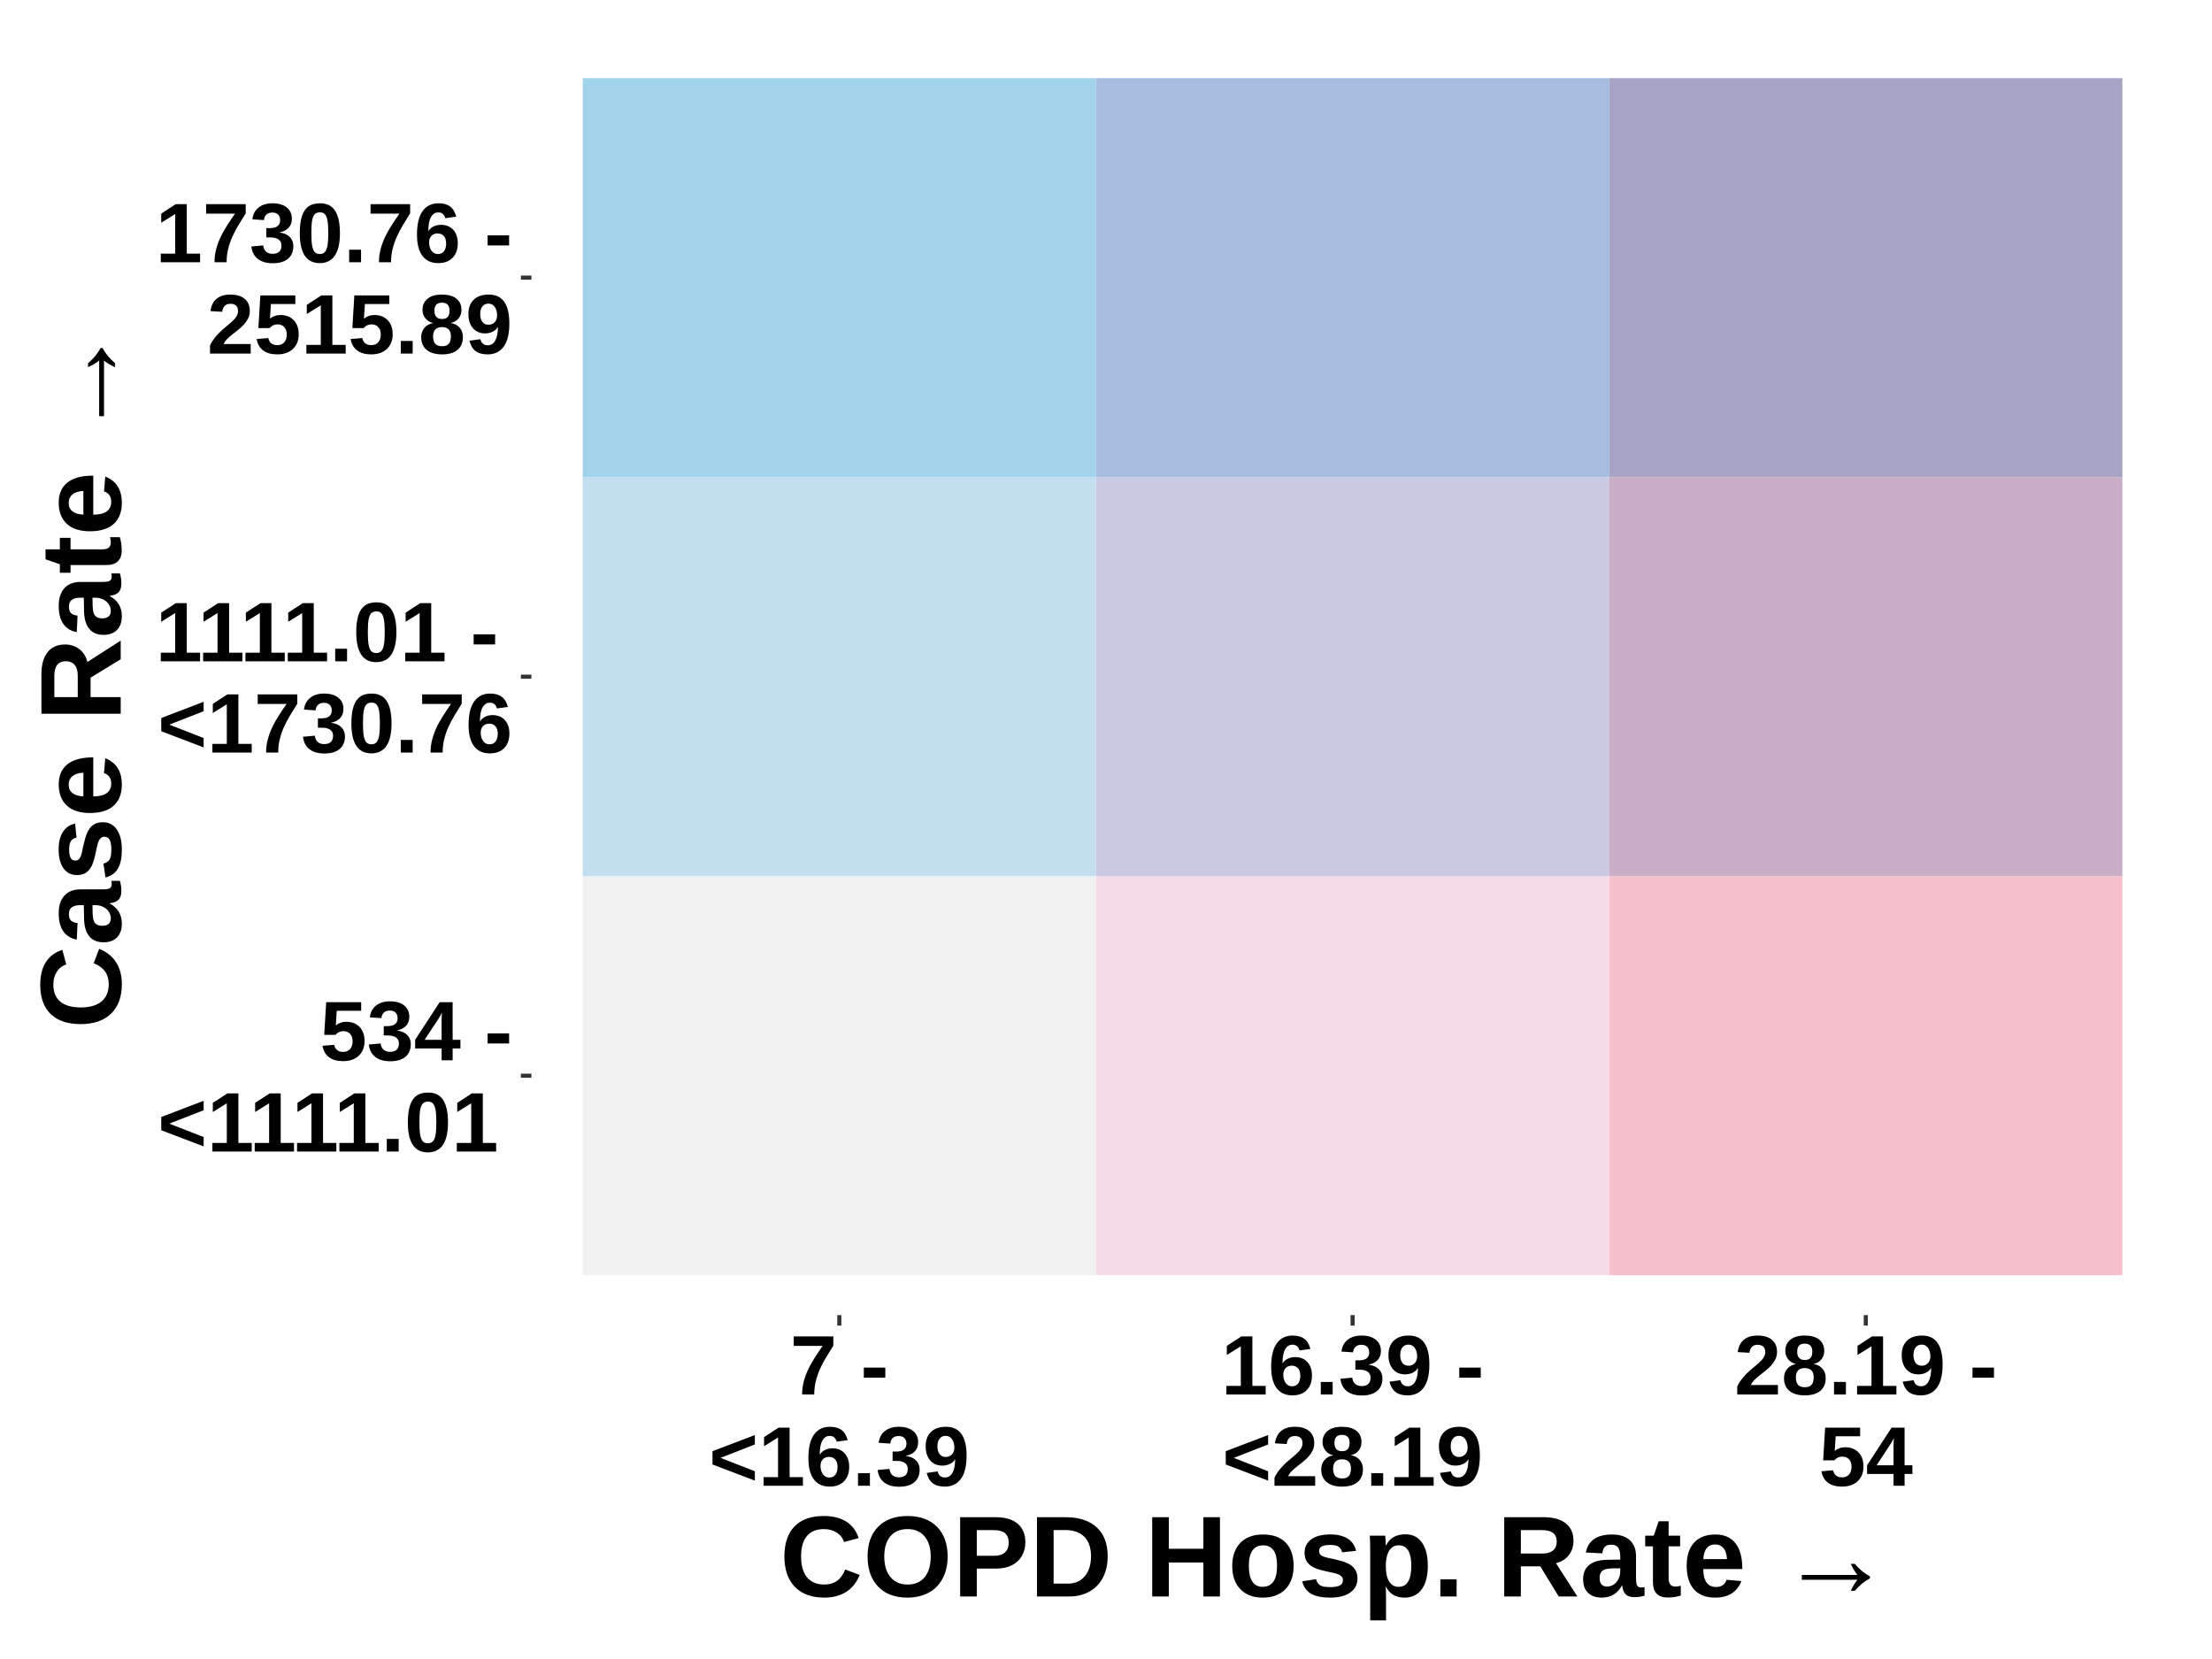
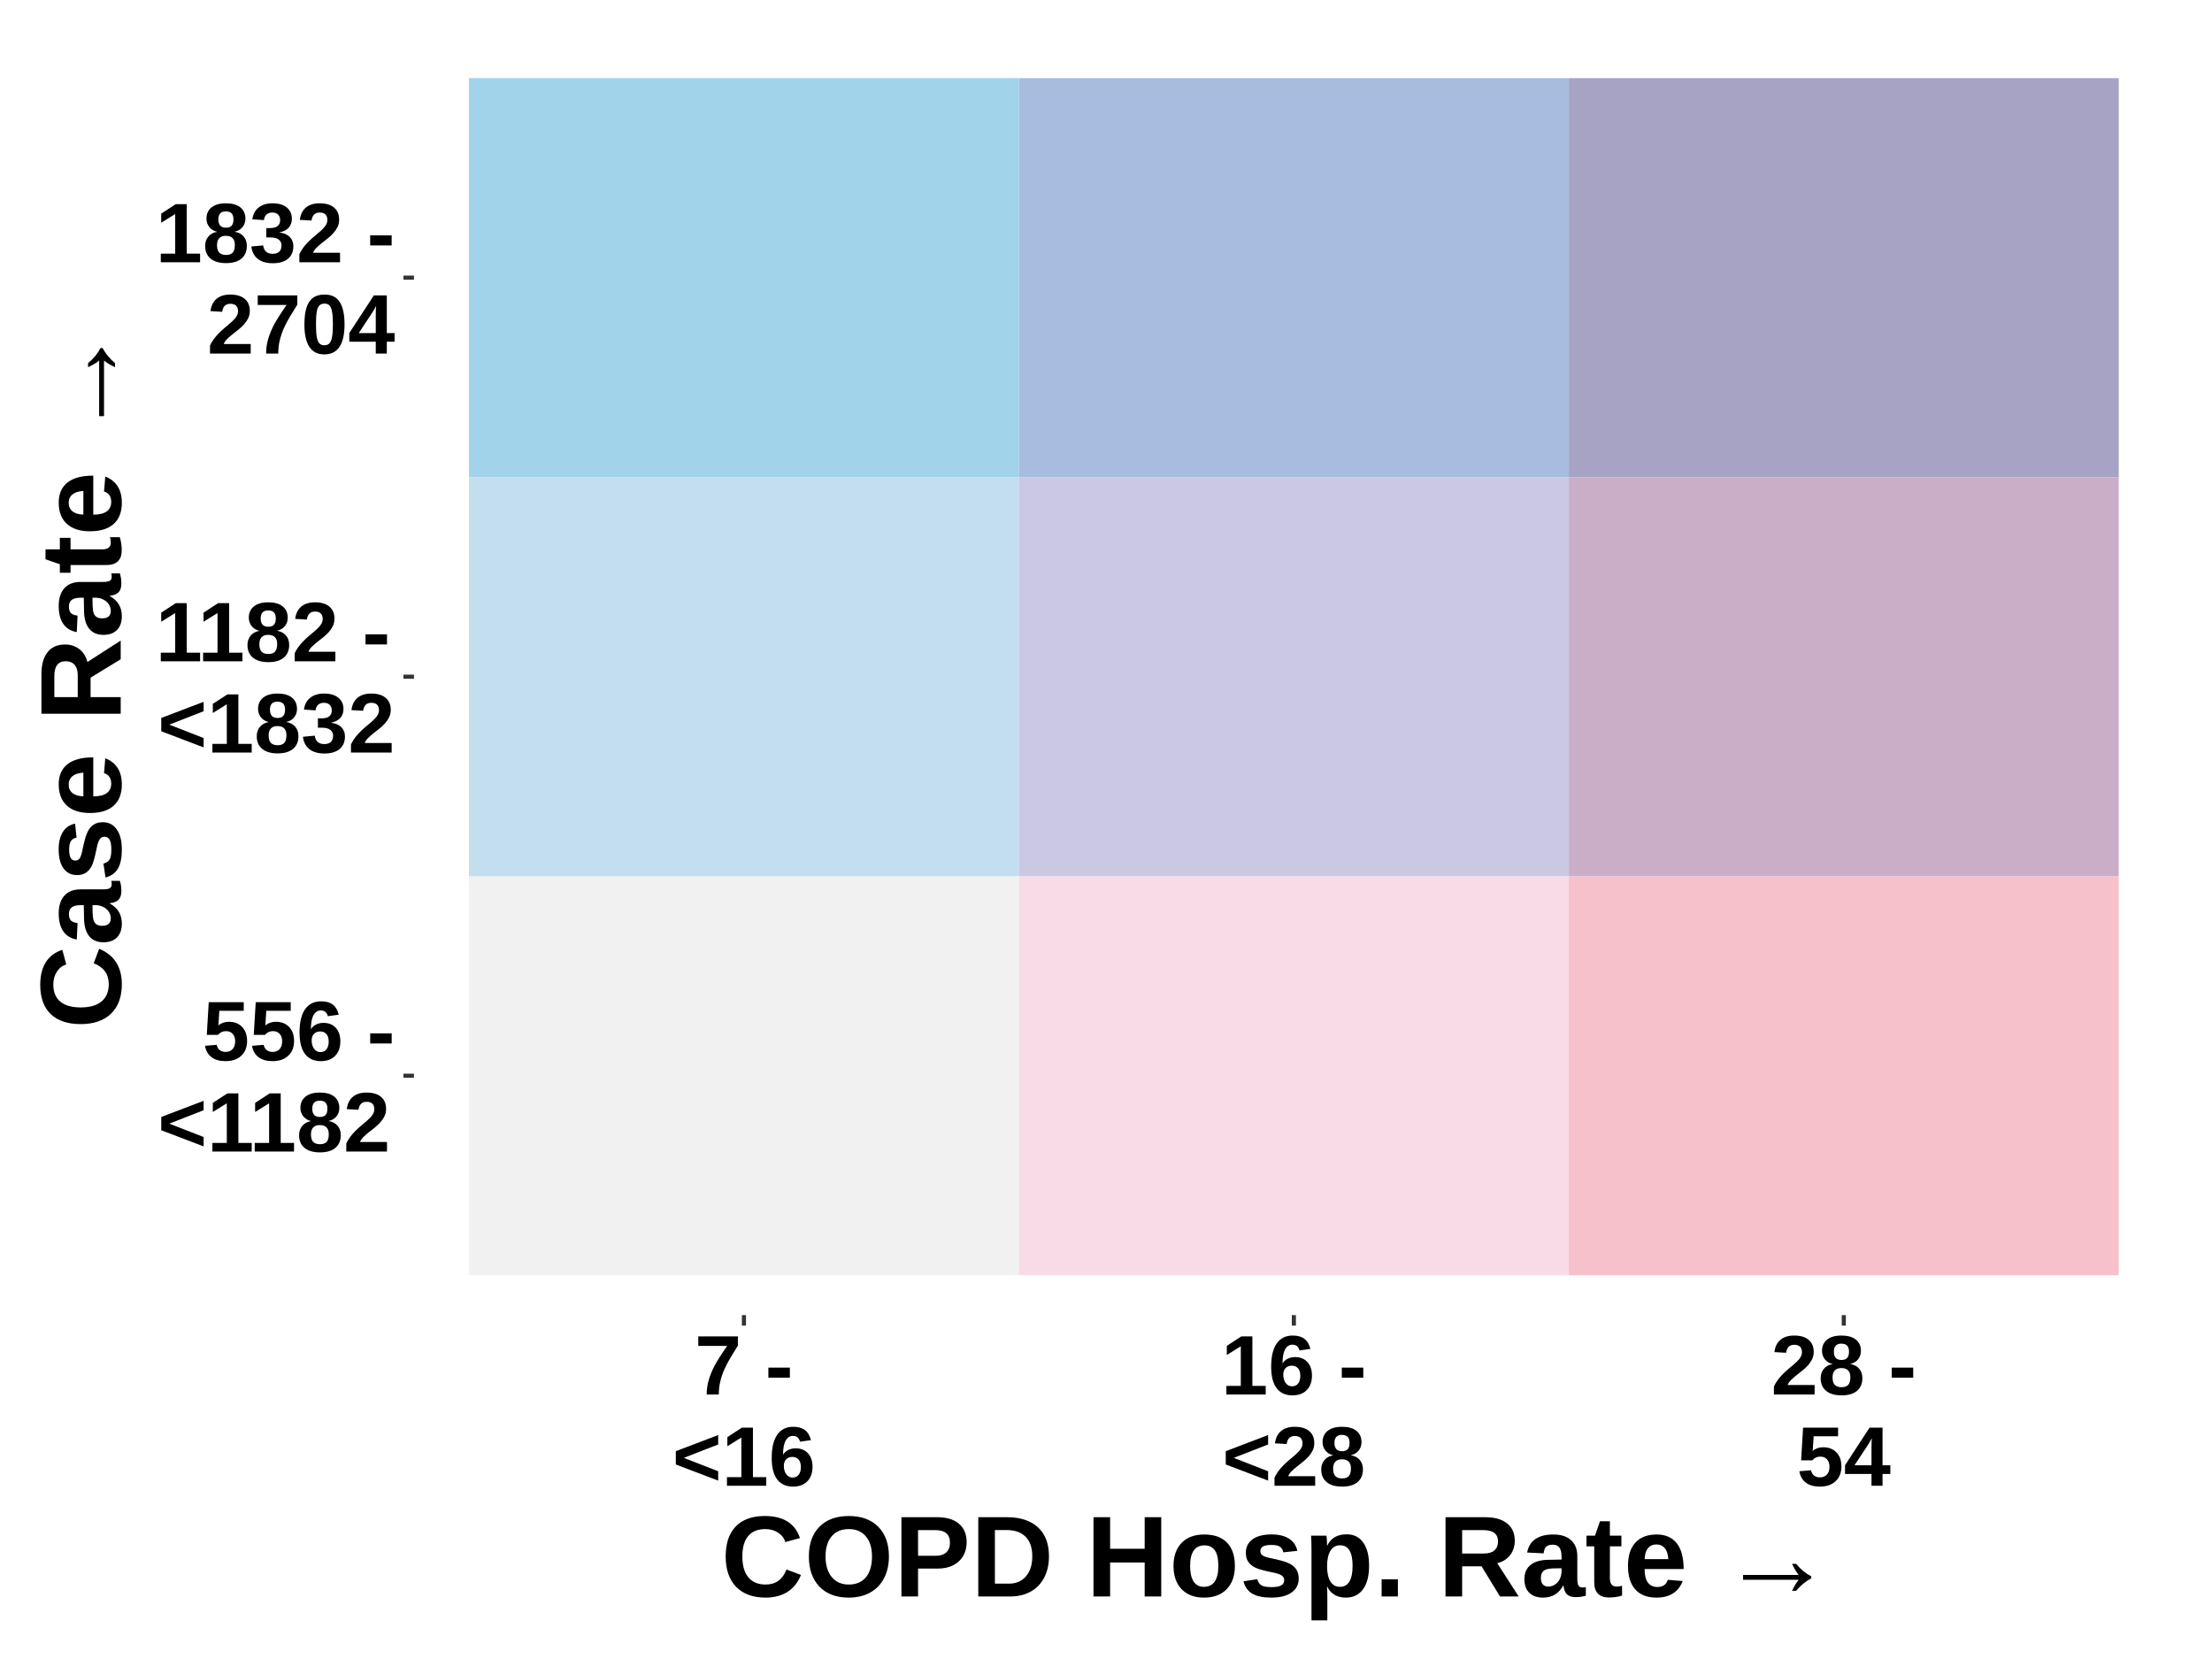
<svg xmlns="http://www.w3.org/2000/svg" viewBox="0 0 576.00 432.00">
  <defs>
    <style type="text/css">
    line, polyline, polygon, path, rect, circle {
      fill: none;
      stroke: #000000;
      stroke-linecap: round;
      stroke-linejoin: round;
      stroke-miterlimit: 10.00;
    }
  </style>
  </defs>
  <rect width="100%" height="100%" style="stroke: none; fill: none;" />
  <rect x="0.00" y="0.00" width="576.00" height="432.00" style="stroke-width: 1.07; stroke: none;" />
  <defs>
-     <clipPath id="cpMTM4LjM4fDU2Ni4wNHwzNDIuNDV8OS45Ng==">
-       <rect x="138.38" y="9.96" width="427.66" height="332.49" />
+     <clipPath id="cpMTA3LjgwfDU2Ni4wNHwzNDIuNDV8OS45Ng==">
+       <rect x="107.80" y="9.96" width="458.24" height="332.49" />
    </clipPath>
  </defs>
-   <rect x="151.74" y="228.16" width="133.64" height="103.90" style="stroke-width: 0.21; stroke: none; stroke-linecap: square; stroke-linejoin: miter; fill: #F1F1F1;" clip-path="url(#cpMTM4LjM4fDU2Ni4wNHwzNDIuNDV8OS45Ng==)" />
-   <rect x="151.74" y="124.26" width="133.64" height="103.90" style="stroke-width: 0.21; stroke: none; stroke-linecap: square; stroke-linejoin: miter; fill: #C3DEEE;" clip-path="url(#cpMTM4LjM4fDU2Ni4wNHwzNDIuNDV8OS45Ng==)" />
-   <rect x="151.74" y="20.35" width="133.64" height="103.90" style="stroke-width: 0.21; stroke: none; stroke-linecap: square; stroke-linejoin: miter; fill: #A1D3EA;" clip-path="url(#cpMTM4LjM4fDU2Ni4wNHwzNDIuNDV8OS45Ng==)" />
-   <rect x="285.39" y="228.16" width="133.64" height="103.90" style="stroke-width: 0.21; stroke: none; stroke-linecap: square; stroke-linejoin: miter; fill: #F7DBE7;" clip-path="url(#cpMTM4LjM4fDU2Ni4wNHwzNDIuNDV8OS45Ng==)" />
-   <rect x="285.39" y="124.26" width="133.64" height="103.90" style="stroke-width: 0.21; stroke: none; stroke-linecap: square; stroke-linejoin: miter; fill: #CAC8E3;" clip-path="url(#cpMTM4LjM4fDU2Ni4wNHwzNDIuNDV8OS45Ng==)" />
-   <rect x="285.39" y="20.35" width="133.64" height="103.90" style="stroke-width: 0.21; stroke: none; stroke-linecap: square; stroke-linejoin: miter; fill: #A6BDDF;" clip-path="url(#cpMTM4LjM4fDU2Ni4wNHwzNDIuNDV8OS45Ng==)" />
-   <rect x="419.03" y="228.16" width="133.64" height="103.90" style="stroke-width: 0.21; stroke: none; stroke-linecap: square; stroke-linejoin: miter; fill: #F7C1CB;" clip-path="url(#cpMTM4LjM4fDU2Ni4wNHwzNDIuNDV8OS45Ng==)" />
-   <rect x="419.03" y="124.26" width="133.64" height="103.90" style="stroke-width: 0.21; stroke: none; stroke-linecap: square; stroke-linejoin: miter; fill: #CAAEC8;" clip-path="url(#cpMTM4LjM4fDU2Ni4wNHwzNDIuNDV8OS45Ng==)" />
-   <rect x="419.03" y="20.35" width="133.64" height="103.90" style="stroke-width: 0.21; stroke: none; stroke-linecap: square; stroke-linejoin: miter; fill: #A6A3C4;" clip-path="url(#cpMTM4LjM4fDU2Ni4wNHwzNDIuNDV8OS45Ng==)" />
+   <rect x="122.12" y="228.16" width="143.20" height="103.90" style="stroke-width: 0.21; stroke: none; stroke-linecap: square; stroke-linejoin: miter; fill: #F1F1F1;" clip-path="url(#cpMTA3LjgwfDU2Ni4wNHwzNDIuNDV8OS45Ng==)" />
+   <rect x="122.12" y="124.26" width="143.20" height="103.90" style="stroke-width: 0.21; stroke: none; stroke-linecap: square; stroke-linejoin: miter; fill: #C3DEEE;" clip-path="url(#cpMTA3LjgwfDU2Ni4wNHwzNDIuNDV8OS45Ng==)" />
+   <rect x="122.12" y="20.35" width="143.20" height="103.90" style="stroke-width: 0.21; stroke: none; stroke-linecap: square; stroke-linejoin: miter; fill: #A1D3EA;" clip-path="url(#cpMTA3LjgwfDU2Ni4wNHwzNDIuNDV8OS45Ng==)" />
+   <rect x="265.32" y="228.16" width="143.20" height="103.90" style="stroke-width: 0.21; stroke: none; stroke-linecap: square; stroke-linejoin: miter; fill: #F7DBE7;" clip-path="url(#cpMTA3LjgwfDU2Ni4wNHwzNDIuNDV8OS45Ng==)" />
+   <rect x="265.32" y="124.26" width="143.20" height="103.90" style="stroke-width: 0.21; stroke: none; stroke-linecap: square; stroke-linejoin: miter; fill: #CAC8E3;" clip-path="url(#cpMTA3LjgwfDU2Ni4wNHwzNDIuNDV8OS45Ng==)" />
+   <rect x="265.32" y="20.35" width="143.20" height="103.90" style="stroke-width: 0.21; stroke: none; stroke-linecap: square; stroke-linejoin: miter; fill: #A6BDDF;" clip-path="url(#cpMTA3LjgwfDU2Ni4wNHwzNDIuNDV8OS45Ng==)" />
+   <rect x="408.52" y="228.16" width="143.20" height="103.90" style="stroke-width: 0.21; stroke: none; stroke-linecap: square; stroke-linejoin: miter; fill: #F7C1CB;" clip-path="url(#cpMTA3LjgwfDU2Ni4wNHwzNDIuNDV8OS45Ng==)" />
+   <rect x="408.52" y="124.26" width="143.20" height="103.90" style="stroke-width: 0.21; stroke: none; stroke-linecap: square; stroke-linejoin: miter; fill: #CAAEC8;" clip-path="url(#cpMTA3LjgwfDU2Ni4wNHwzNDIuNDV8OS45Ng==)" />
+   <rect x="408.52" y="20.35" width="143.20" height="103.90" style="stroke-width: 0.21; stroke: none; stroke-linecap: square; stroke-linejoin: miter; fill: #A6A3C4;" clip-path="url(#cpMTA3LjgwfDU2Ni4wNHwzNDIuNDV8OS45Ng==)" />
  <defs>
    <clipPath id="cpMC4wMHw1NzYuMDB8NDMyLjAwfDAuMDA=">
      <rect x="0.00" y="0.00" width="576.00" height="432.00" />
    </clipPath>
  </defs>
  <g clip-path="url(#cpMC4wMHw1NzYuMDB8NDMyLjAwfDAuMDA=)">
-     <text x="83.30" y="276.10" style="font-size: 22.00px; font-weight: bold; font-family: Arial;" textLength="50.14px" lengthAdjust="spacingAndGlyphs">534 -</text>
+     <text x="52.72" y="276.10" style="font-size: 22.00px; font-weight: bold; font-family: Arial;" textLength="50.14px" lengthAdjust="spacingAndGlyphs">556 -</text>
  </g>
  <g clip-path="url(#cpMC4wMHw1NzYuMDB8NDMyLjAwfDAuMDA=)">
-     <text x="41.07" y="299.86" style="font-size: 22.00px; font-weight: bold; font-family: Arial;" textLength="92.37px" lengthAdjust="spacingAndGlyphs">&lt;1111.01</text>
+     <text x="41.07" y="299.86" style="font-size: 22.00px; font-weight: bold; font-family: Arial;" textLength="61.79px" lengthAdjust="spacingAndGlyphs">&lt;1182</text>
  </g>
  <g clip-path="url(#cpMC4wMHw1NzYuMDB8NDMyLjAwfDAuMDA=)">
-     <text x="40.48" y="172.20" style="font-size: 22.00px; font-weight: bold; font-family: Arial;" textLength="92.96px" lengthAdjust="spacingAndGlyphs">1111.01 -</text>
+     <text x="40.48" y="172.20" style="font-size: 22.00px; font-weight: bold; font-family: Arial;" textLength="62.38px" lengthAdjust="spacingAndGlyphs">1182 -</text>
  </g>
  <g clip-path="url(#cpMC4wMHw1NzYuMDB8NDMyLjAwfDAuMDA=)">
-     <text x="41.07" y="195.96" style="font-size: 22.00px; font-weight: bold; font-family: Arial;" textLength="92.37px" lengthAdjust="spacingAndGlyphs">&lt;1730.76</text>
+     <text x="41.07" y="195.96" style="font-size: 22.00px; font-weight: bold; font-family: Arial;" textLength="61.79px" lengthAdjust="spacingAndGlyphs">&lt;1832</text>
  </g>
  <g clip-path="url(#cpMC4wMHw1NzYuMDB8NDMyLjAwfDAuMDA=)">
-     <text x="40.48" y="68.30" style="font-size: 22.00px; font-weight: bold; font-family: Arial;" textLength="92.96px" lengthAdjust="spacingAndGlyphs">1730.76 -</text>
+     <text x="40.48" y="68.30" style="font-size: 22.00px; font-weight: bold; font-family: Arial;" textLength="62.38px" lengthAdjust="spacingAndGlyphs">1832 -</text>
  </g>
  <g clip-path="url(#cpMC4wMHw1NzYuMDB8NDMyLjAwfDAuMDA=)">
-     <text x="53.92" y="92.06" style="font-size: 22.00px; font-weight: bold; font-family: Arial;" textLength="79.52px" lengthAdjust="spacingAndGlyphs">2515.89</text>
+     <text x="53.92" y="92.06" style="font-size: 22.00px; font-weight: bold; font-family: Arial;" textLength="48.94px" lengthAdjust="spacingAndGlyphs">2704</text>
  </g>
-   <polyline points="135.64,280.11 138.38,280.11 " style="stroke-width: 1.07; stroke: #333333; stroke-linecap: butt;" clip-path="url(#cpMC4wMHw1NzYuMDB8NDMyLjAwfDAuMDA=)" />
-   <polyline points="135.64,176.21 138.38,176.21 " style="stroke-width: 1.07; stroke: #333333; stroke-linecap: butt;" clip-path="url(#cpMC4wMHw1NzYuMDB8NDMyLjAwfDAuMDA=)" />
-   <polyline points="135.64,72.30 138.38,72.30 " style="stroke-width: 1.07; stroke: #333333; stroke-linecap: butt;" clip-path="url(#cpMC4wMHw1NzYuMDB8NDMyLjAwfDAuMDA=)" />
-   <polyline points="218.56,345.19 218.56,342.45 " style="stroke-width: 1.07; stroke: #333333; stroke-linecap: butt;" clip-path="url(#cpMC4wMHw1NzYuMDB8NDMyLjAwfDAuMDA=)" />
-   <polyline points="352.21,345.19 352.21,342.45 " style="stroke-width: 1.07; stroke: #333333; stroke-linecap: butt;" clip-path="url(#cpMC4wMHw1NzYuMDB8NDMyLjAwfDAuMDA=)" />
-   <polyline points="485.85,345.19 485.85,342.45 " style="stroke-width: 1.07; stroke: #333333; stroke-linecap: butt;" clip-path="url(#cpMC4wMHw1NzYuMDB8NDMyLjAwfDAuMDA=)" />
+   <polyline points="105.06,280.11 107.80,280.11 " style="stroke-width: 1.07; stroke: #333333; stroke-linecap: butt;" clip-path="url(#cpMC4wMHw1NzYuMDB8NDMyLjAwfDAuMDA=)" />
+   <polyline points="105.06,176.21 107.80,176.21 " style="stroke-width: 1.07; stroke: #333333; stroke-linecap: butt;" clip-path="url(#cpMC4wMHw1NzYuMDB8NDMyLjAwfDAuMDA=)" />
+   <polyline points="105.06,72.30 107.80,72.30 " style="stroke-width: 1.07; stroke: #333333; stroke-linecap: butt;" clip-path="url(#cpMC4wMHw1NzYuMDB8NDMyLjAwfDAuMDA=)" />
+   <polyline points="193.72,345.19 193.72,342.45 " style="stroke-width: 1.07; stroke: #333333; stroke-linecap: butt;" clip-path="url(#cpMC4wMHw1NzYuMDB8NDMyLjAwfDAuMDA=)" />
+   <polyline points="336.92,345.19 336.92,342.45 " style="stroke-width: 1.07; stroke: #333333; stroke-linecap: butt;" clip-path="url(#cpMC4wMHw1NzYuMDB8NDMyLjAwfDAuMDA=)" />
+   <polyline points="480.12,345.19 480.12,342.45 " style="stroke-width: 1.07; stroke: #333333; stroke-linecap: butt;" clip-path="url(#cpMC4wMHw1NzYuMDB8NDMyLjAwfDAuMDA=)" />
  <g clip-path="url(#cpMC4wMHw1NzYuMDB8NDMyLjAwfDAuMDA=)">
-     <text x="205.73" y="363.13" style="font-size: 22.00px; font-weight: bold; font-family: Arial;" textLength="25.67px" lengthAdjust="spacingAndGlyphs">7 -</text>
+     <text x="180.88" y="363.13" style="font-size: 22.00px; font-weight: bold; font-family: Arial;" textLength="25.67px" lengthAdjust="spacingAndGlyphs">7 -</text>
  </g>
  <g clip-path="url(#cpMC4wMHw1NzYuMDB8NDMyLjAwfDAuMDA=)">
-     <text x="184.61" y="386.89" style="font-size: 22.00px; font-weight: bold; font-family: Arial;" textLength="67.90px" lengthAdjust="spacingAndGlyphs">&lt;16.39</text>
+     <text x="175.06" y="386.89" style="font-size: 22.00px; font-weight: bold; font-family: Arial;" textLength="37.32px" lengthAdjust="spacingAndGlyphs">&lt;16</text>
  </g>
  <g clip-path="url(#cpMC4wMHw1NzYuMDB8NDMyLjAwfDAuMDA=)">
-     <text x="317.96" y="363.13" style="font-size: 22.00px; font-weight: bold; font-family: Arial;" textLength="68.49px" lengthAdjust="spacingAndGlyphs">16.39 -</text>
+     <text x="317.96" y="363.13" style="font-size: 22.00px; font-weight: bold; font-family: Arial;" textLength="37.91px" lengthAdjust="spacingAndGlyphs">16 -</text>
  </g>
  <g clip-path="url(#cpMC4wMHw1NzYuMDB8NDMyLjAwfDAuMDA=)">
-     <text x="318.26" y="386.89" style="font-size: 22.00px; font-weight: bold; font-family: Arial;" textLength="67.90px" lengthAdjust="spacingAndGlyphs">&lt;28.19</text>
+     <text x="318.26" y="386.89" style="font-size: 22.00px; font-weight: bold; font-family: Arial;" textLength="37.32px" lengthAdjust="spacingAndGlyphs">&lt;28</text>
  </g>
  <g clip-path="url(#cpMC4wMHw1NzYuMDB8NDMyLjAwfDAuMDA=)">
-     <text x="451.61" y="363.13" style="font-size: 22.00px; font-weight: bold; font-family: Arial;" textLength="68.49px" lengthAdjust="spacingAndGlyphs">28.19 -</text>
+     <text x="461.16" y="363.13" style="font-size: 22.00px; font-weight: bold; font-family: Arial;" textLength="37.91px" lengthAdjust="spacingAndGlyphs">28 -</text>
  </g>
  <g clip-path="url(#cpMC4wMHw1NzYuMDB8NDMyLjAwfDAuMDA=)">
-     <text x="473.62" y="386.89" style="font-size: 22.00px; font-weight: bold; font-family: Arial;" textLength="24.47px" lengthAdjust="spacingAndGlyphs">54</text>
+     <text x="467.88" y="386.89" style="font-size: 22.00px; font-weight: bold; font-family: Arial;" textLength="24.47px" lengthAdjust="spacingAndGlyphs">54</text>
  </g>
  <g clip-path="url(#cpMC4wMHw1NzYuMDB8NDMyLjAwfDAuMDA=)">
-     <text x="203.02" y="415.72" style="font-size: 30.00px; font-weight: bold; font-family: Arial;" textLength="298.37px" lengthAdjust="spacingAndGlyphs">COPD Hosp. Rate  →</text>
+     <text x="187.73" y="415.72" style="font-size: 30.00px; font-weight: bold; font-family: Arial;" textLength="298.37px" lengthAdjust="spacingAndGlyphs">COPD Hosp. Rate  →</text>
  </g>
  <g clip-path="url(#cpMC4wMHw1NzYuMDB8NDMyLjAwfDAuMDA=)">
    <text transform="translate(31.43,267.91) rotate(-90)" style="font-size: 30.00px; font-weight: bold; font-family: Arial;" textLength="183.41px" lengthAdjust="spacingAndGlyphs">Case Rate →</text>
  </g>
</svg>
